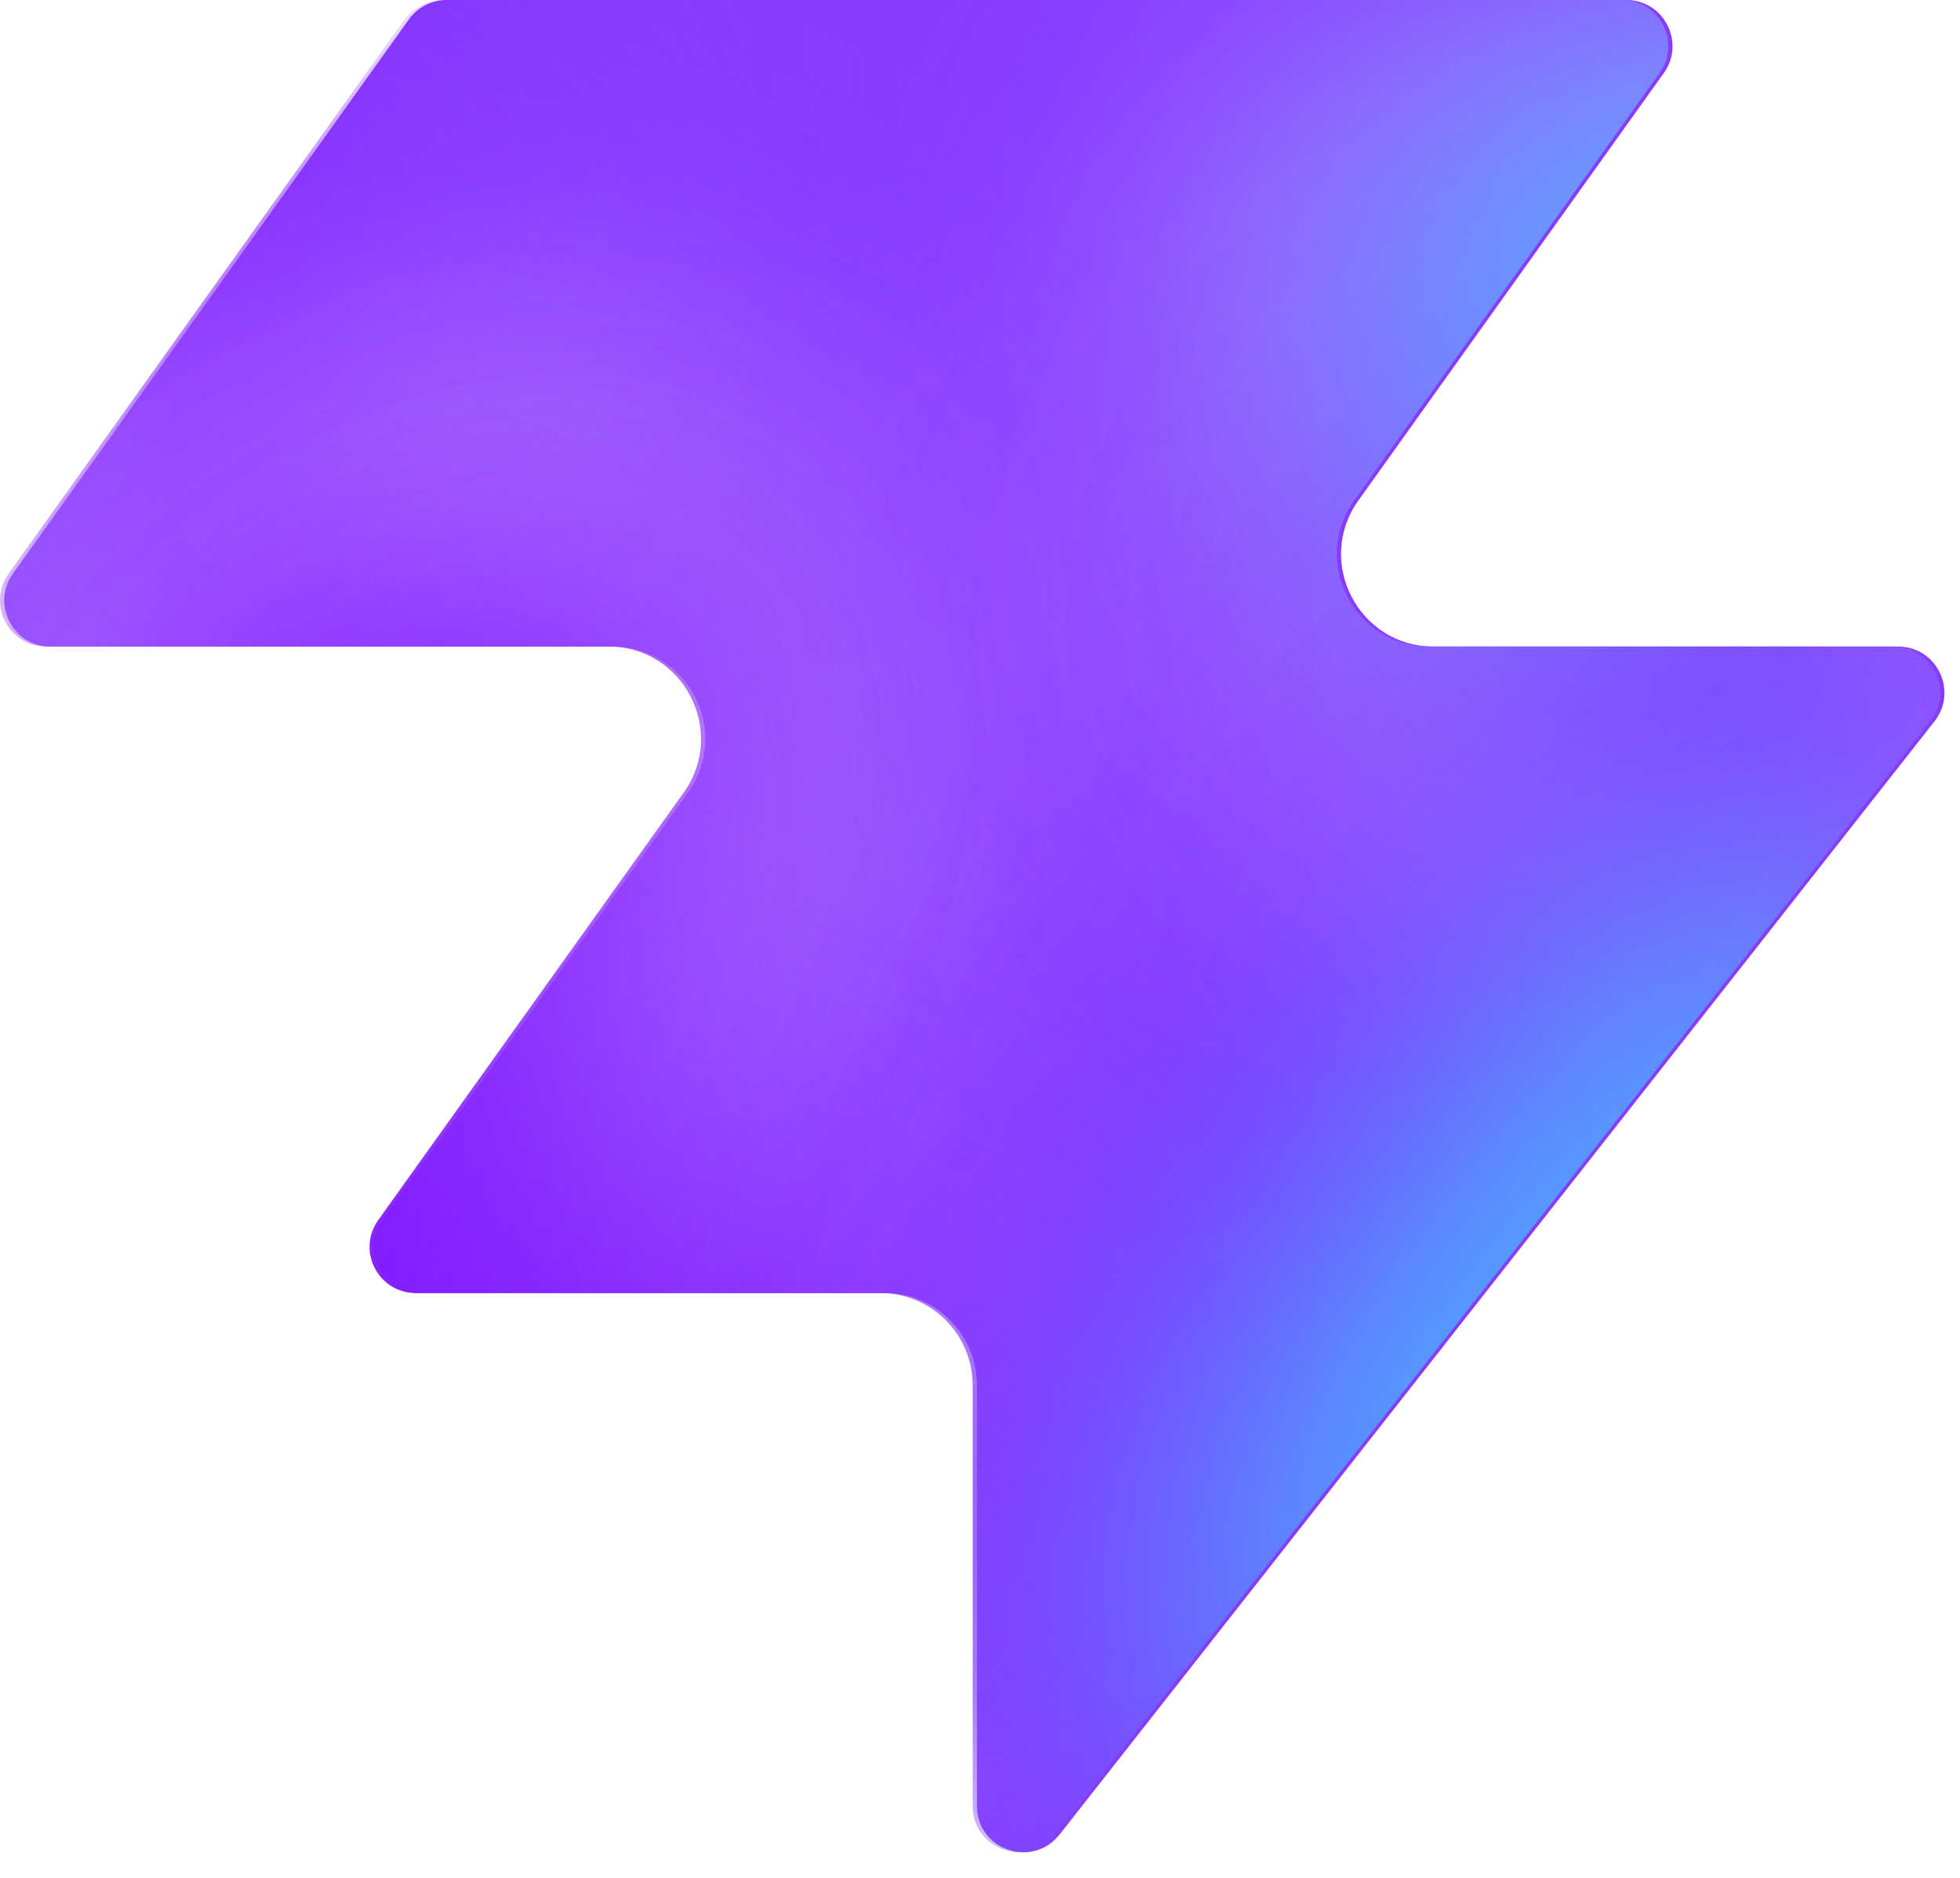
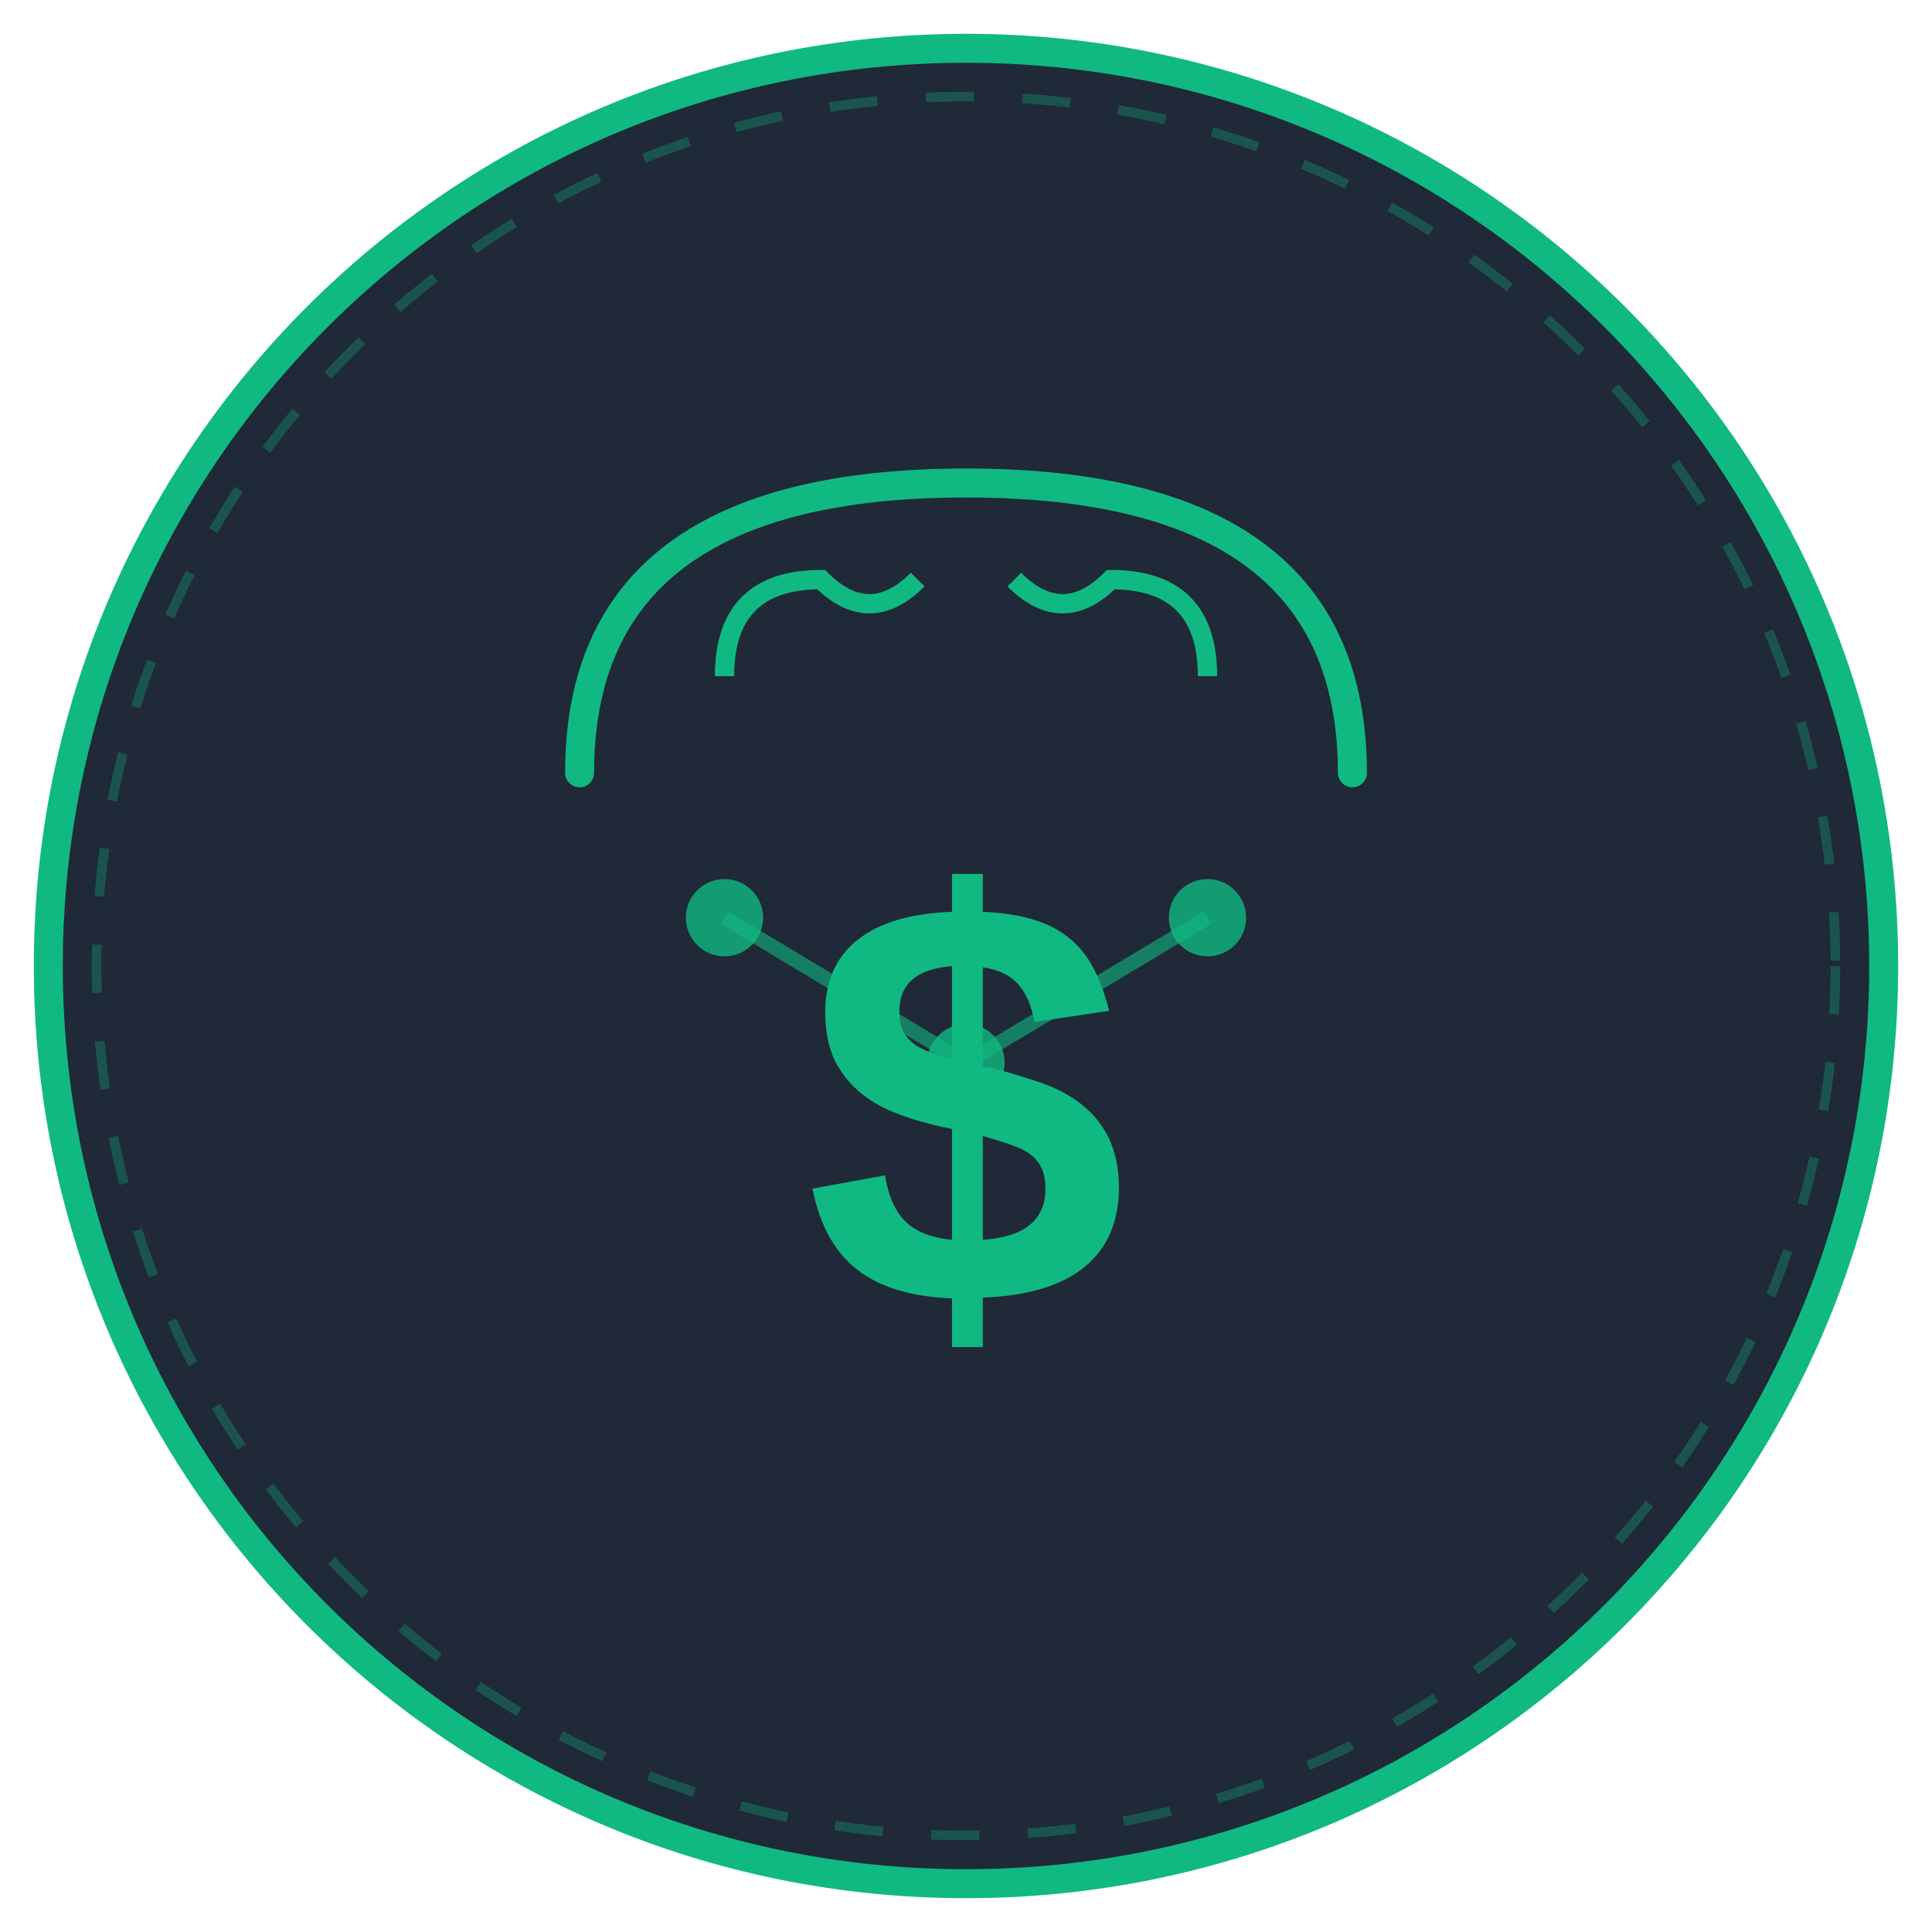
- <svg xmlns="http://www.w3.org/2000/svg" width="48" height="46" fill="none" viewBox="0 0 48 46">
-   <path fill="#863bff" d="M25.946 44.938c-.664.845-2.021.375-2.021-.698V33.937a2.26 2.26 0 0 0-2.262-2.262H10.287c-.92 0-1.456-1.04-.92-1.788l7.48-10.471c1.07-1.497 0-3.578-1.842-3.578H1.237c-.92 0-1.456-1.04-.92-1.788L10.013.474c.214-.297.556-.474.92-.474h28.894c.92 0 1.456 1.04.92 1.788l-7.48 10.471c-1.07 1.498 0 3.579 1.842 3.579h11.377c.943 0 1.473 1.088.89 1.83L25.947 44.94z" style="fill:#863bff;fill:color(display-p3 .525 .23 1);fill-opacity:1" />
-   <mask id="a" width="48" height="46" x="0" y="0" maskUnits="userSpaceOnUse" style="mask-type:alpha">
-     <path fill="#000" d="M25.842 44.938c-.664.844-2.021.375-2.021-.698V33.937a2.26 2.26 0 0 0-2.262-2.262H10.183c-.92 0-1.456-1.04-.92-1.788l7.48-10.471c1.07-1.498 0-3.579-1.842-3.579H1.133c-.92 0-1.456-1.04-.92-1.787L9.91.473c.214-.297.556-.474.92-.474h28.894c.92 0 1.456 1.04.92 1.788l-7.48 10.471c-1.07 1.498 0 3.578 1.842 3.578h11.377c.943 0 1.473 1.088.89 1.832L25.843 44.94z" style="fill:#000;fill-opacity:1" />
-   </mask>
-   <g mask="url(#a)">
-     <g filter="url(#b)">
-       <ellipse cx="5.508" cy="14.704" fill="#ede6ff" rx="5.508" ry="14.704" style="fill:#ede6ff;fill:color(display-p3 .927 .903 1);fill-opacity:1" transform="matrix(.00324 1 1 -.00324 -4.47 31.516)" />
-     </g>
-     <g filter="url(#c)">
-       <ellipse cx="10.399" cy="29.851" fill="#ede6ff" rx="10.399" ry="29.851" style="fill:#ede6ff;fill:color(display-p3 .927 .903 1);fill-opacity:1" transform="matrix(.00324 1 1 -.00324 -39.328 7.883)" />
-     </g>
-     <g filter="url(#d)">
-       <ellipse cx="5.508" cy="30.487" fill="#7e14ff" rx="5.508" ry="30.487" style="fill:#7e14ff;fill:color(display-p3 .492 .077 1);fill-opacity:1" transform="rotate(89.814 -25.913 -14.639)scale(1 -1)" />
-     </g>
-     <g filter="url(#e)">
-       <ellipse cx="5.508" cy="30.599" fill="#7e14ff" rx="5.508" ry="30.599" style="fill:#7e14ff;fill:color(display-p3 .492 .077 1);fill-opacity:1" transform="rotate(89.814 -32.644 -3.334)scale(1 -1)" />
-     </g>
-     <g filter="url(#f)">
-       <ellipse cx="5.508" cy="30.599" fill="#7e14ff" rx="5.508" ry="30.599" style="fill:#7e14ff;fill:color(display-p3 .492 .077 1);fill-opacity:1" transform="matrix(.00324 1 1 -.00324 -34.34 30.47)" />
-     </g>
-     <g filter="url(#g)">
-       <ellipse cx="14.072" cy="22.078" fill="#ede6ff" rx="14.072" ry="22.078" style="fill:#ede6ff;fill:color(display-p3 .927 .903 1);fill-opacity:1" transform="rotate(93.35 24.506 48.493)scale(-1 1)" />
-     </g>
-     <g filter="url(#h)">
-       <ellipse cx="3.47" cy="21.501" fill="#7e14ff" rx="3.47" ry="21.501" style="fill:#7e14ff;fill:color(display-p3 .492 .077 1);fill-opacity:1" transform="rotate(89.009 28.708 47.59)scale(-1 1)" />
-     </g>
-     <g filter="url(#i)">
-       <ellipse cx="3.47" cy="21.501" fill="#7e14ff" rx="3.47" ry="21.501" style="fill:#7e14ff;fill:color(display-p3 .492 .077 1);fill-opacity:1" transform="rotate(89.009 28.708 47.59)scale(-1 1)" />
-     </g>
-     <g filter="url(#j)">
-       <ellipse cx=".387" cy="8.972" fill="#7e14ff" rx="4.407" ry="29.108" style="fill:#7e14ff;fill:color(display-p3 .492 .077 1);fill-opacity:1" transform="rotate(39.51 .387 8.972)" />
-     </g>
-     <g filter="url(#k)">
-       <ellipse cx="47.523" cy="-6.092" fill="#7e14ff" rx="4.407" ry="29.108" style="fill:#7e14ff;fill:color(display-p3 .492 .077 1);fill-opacity:1" transform="rotate(37.892 47.523 -6.092)" />
-     </g>
-     <g filter="url(#l)">
-       <ellipse cx="41.412" cy="6.333" fill="#47bfff" rx="5.971" ry="9.665" style="fill:#47bfff;fill:color(display-p3 .28 .748 1);fill-opacity:1" transform="rotate(37.892 41.412 6.333)" />
-     </g>
-     <g filter="url(#m)">
-       <ellipse cx="-1.879" cy="38.332" fill="#7e14ff" rx="4.407" ry="29.108" style="fill:#7e14ff;fill:color(display-p3 .492 .077 1);fill-opacity:1" transform="rotate(37.892 -1.88 38.332)" />
-     </g>
-     <g filter="url(#n)">
-       <ellipse cx="-1.879" cy="38.332" fill="#7e14ff" rx="4.407" ry="29.108" style="fill:#7e14ff;fill:color(display-p3 .492 .077 1);fill-opacity:1" transform="rotate(37.892 -1.88 38.332)" />
-     </g>
-     <g filter="url(#o)">
-       <ellipse cx="35.651" cy="29.907" fill="#7e14ff" rx="4.407" ry="29.108" style="fill:#7e14ff;fill:color(display-p3 .492 .077 1);fill-opacity:1" transform="rotate(37.892 35.651 29.907)" />
-     </g>
-     <g filter="url(#p)">
-       <ellipse cx="38.418" cy="32.4" fill="#47bfff" rx="5.971" ry="15.297" style="fill:#47bfff;fill:color(display-p3 .28 .748 1);fill-opacity:1" transform="rotate(37.892 38.418 32.4)" />
-     </g>
-   </g>
-   <defs>
-     <filter id="b" width="60.045" height="41.654" x="-19.77" y="16.149" color-interpolation-filters="sRGB" filterUnits="userSpaceOnUse">
-       <feFlood flood-opacity="0" result="BackgroundImageFix" />
-       <feBlend in="SourceGraphic" in2="BackgroundImageFix" result="shape" />
-       <feGaussianBlur result="effect1_foregroundBlur_2002_17158" stdDeviation="7.659" />
-     </filter>
-     <filter id="c" width="90.34" height="51.437" x="-54.613" y="-7.533" color-interpolation-filters="sRGB" filterUnits="userSpaceOnUse">
-       <feFlood flood-opacity="0" result="BackgroundImageFix" />
-       <feBlend in="SourceGraphic" in2="BackgroundImageFix" result="shape" />
-       <feGaussianBlur result="effect1_foregroundBlur_2002_17158" stdDeviation="7.659" />
-     </filter>
-     <filter id="d" width="79.355" height="29.4" x="-49.64" y="2.03" color-interpolation-filters="sRGB" filterUnits="userSpaceOnUse">
-       <feFlood flood-opacity="0" result="BackgroundImageFix" />
-       <feBlend in="SourceGraphic" in2="BackgroundImageFix" result="shape" />
-       <feGaussianBlur result="effect1_foregroundBlur_2002_17158" stdDeviation="4.596" />
-     </filter>
-     <filter id="e" width="79.579" height="29.4" x="-45.045" y="20.029" color-interpolation-filters="sRGB" filterUnits="userSpaceOnUse">
-       <feFlood flood-opacity="0" result="BackgroundImageFix" />
-       <feBlend in="SourceGraphic" in2="BackgroundImageFix" result="shape" />
-       <feGaussianBlur result="effect1_foregroundBlur_2002_17158" stdDeviation="4.596" />
-     </filter>
-     <filter id="f" width="79.579" height="29.4" x="-43.513" y="21.178" color-interpolation-filters="sRGB" filterUnits="userSpaceOnUse">
-       <feFlood flood-opacity="0" result="BackgroundImageFix" />
-       <feBlend in="SourceGraphic" in2="BackgroundImageFix" result="shape" />
-       <feGaussianBlur result="effect1_foregroundBlur_2002_17158" stdDeviation="4.596" />
-     </filter>
-     <filter id="g" width="74.749" height="58.852" x="15.756" y="-17.901" color-interpolation-filters="sRGB" filterUnits="userSpaceOnUse">
-       <feFlood flood-opacity="0" result="BackgroundImageFix" />
-       <feBlend in="SourceGraphic" in2="BackgroundImageFix" result="shape" />
-       <feGaussianBlur result="effect1_foregroundBlur_2002_17158" stdDeviation="7.659" />
-     </filter>
-     <filter id="h" width="61.377" height="25.362" x="23.548" y="2.284" color-interpolation-filters="sRGB" filterUnits="userSpaceOnUse">
-       <feFlood flood-opacity="0" result="BackgroundImageFix" />
-       <feBlend in="SourceGraphic" in2="BackgroundImageFix" result="shape" />
-       <feGaussianBlur result="effect1_foregroundBlur_2002_17158" stdDeviation="4.596" />
-     </filter>
-     <filter id="i" width="61.377" height="25.362" x="23.548" y="2.284" color-interpolation-filters="sRGB" filterUnits="userSpaceOnUse">
-       <feFlood flood-opacity="0" result="BackgroundImageFix" />
-       <feBlend in="SourceGraphic" in2="BackgroundImageFix" result="shape" />
-       <feGaussianBlur result="effect1_foregroundBlur_2002_17158" stdDeviation="4.596" />
-     </filter>
-     <filter id="j" width="56.045" height="63.649" x="-27.636" y="-22.853" color-interpolation-filters="sRGB" filterUnits="userSpaceOnUse">
-       <feFlood flood-opacity="0" result="BackgroundImageFix" />
-       <feBlend in="SourceGraphic" in2="BackgroundImageFix" result="shape" />
-       <feGaussianBlur result="effect1_foregroundBlur_2002_17158" stdDeviation="4.596" />
-     </filter>
-     <filter id="k" width="54.814" height="64.646" x="20.116" y="-38.415" color-interpolation-filters="sRGB" filterUnits="userSpaceOnUse">
-       <feFlood flood-opacity="0" result="BackgroundImageFix" />
-       <feBlend in="SourceGraphic" in2="BackgroundImageFix" result="shape" />
-       <feGaussianBlur result="effect1_foregroundBlur_2002_17158" stdDeviation="4.596" />
-     </filter>
-     <filter id="l" width="33.541" height="35.313" x="24.641" y="-11.323" color-interpolation-filters="sRGB" filterUnits="userSpaceOnUse">
-       <feFlood flood-opacity="0" result="BackgroundImageFix" />
-       <feBlend in="SourceGraphic" in2="BackgroundImageFix" result="shape" />
-       <feGaussianBlur result="effect1_foregroundBlur_2002_17158" stdDeviation="4.596" />
-     </filter>
-     <filter id="m" width="54.814" height="64.646" x="-29.286" y="6.009" color-interpolation-filters="sRGB" filterUnits="userSpaceOnUse">
-       <feFlood flood-opacity="0" result="BackgroundImageFix" />
-       <feBlend in="SourceGraphic" in2="BackgroundImageFix" result="shape" />
-       <feGaussianBlur result="effect1_foregroundBlur_2002_17158" stdDeviation="4.596" />
-     </filter>
-     <filter id="n" width="54.814" height="64.646" x="-29.286" y="6.009" color-interpolation-filters="sRGB" filterUnits="userSpaceOnUse">
-       <feFlood flood-opacity="0" result="BackgroundImageFix" />
-       <feBlend in="SourceGraphic" in2="BackgroundImageFix" result="shape" />
-       <feGaussianBlur result="effect1_foregroundBlur_2002_17158" stdDeviation="4.596" />
-     </filter>
-     <filter id="o" width="54.814" height="64.646" x="8.244" y="-2.416" color-interpolation-filters="sRGB" filterUnits="userSpaceOnUse">
-       <feFlood flood-opacity="0" result="BackgroundImageFix" />
-       <feBlend in="SourceGraphic" in2="BackgroundImageFix" result="shape" />
-       <feGaussianBlur result="effect1_foregroundBlur_2002_17158" stdDeviation="4.596" />
-     </filter>
-     <filter id="p" width="39.409" height="43.623" x="18.713" y="10.588" color-interpolation-filters="sRGB" filterUnits="userSpaceOnUse">
-       <feFlood flood-opacity="0" result="BackgroundImageFix" />
-       <feBlend in="SourceGraphic" in2="BackgroundImageFix" result="shape" />
-       <feGaussianBlur result="effect1_foregroundBlur_2002_17158" stdDeviation="4.596" />
-     </filter>
-   </defs>
+ <svg xmlns="http://www.w3.org/2000/svg" width="200" height="200" fill="none" viewBox="0 0 200 200">
+   <circle cx="100" cy="100" r="95" fill="#1f2937" stroke="#10b981" stroke-width="3" />
+   <path d="M 60 80 Q 60 50 100 50 Q 140 50 140 80" fill="none" stroke="#10b981" stroke-width="3" stroke-linecap="round" />
+   <path d="M 75 70 Q 75 60 85 60 Q 90 65 95 60" fill="none" stroke="#10b981" stroke-width="2" />
+   <path d="M 125 70 Q 125 60 115 60 Q 110 65 105 60" fill="none" stroke="#10b981" stroke-width="2" />
+   <text x="100" y="135" font-size="60" font-weight="bold" fill="#10b981" text-anchor="middle" font-family="Arial">$</text>
+   <circle cx="75" cy="95" r="4" fill="#10b981" opacity="0.8" />
+   <circle cx="125" cy="95" r="4" fill="#10b981" opacity="0.8" />
+   <circle cx="100" cy="110" r="4" fill="#10b981" opacity="0.8" />
+   <line x1="75" y1="95" x2="100" y2="110" stroke="#10b981" stroke-width="1.5" opacity="0.6" />
+   <line x1="125" y1="95" x2="100" y2="110" stroke="#10b981" stroke-width="1.5" opacity="0.6" />
+   <circle cx="100" cy="100" r="90" fill="none" stroke="#10b981" stroke-width="1" opacity="0.3" stroke-dasharray="5,5" />
</svg>
